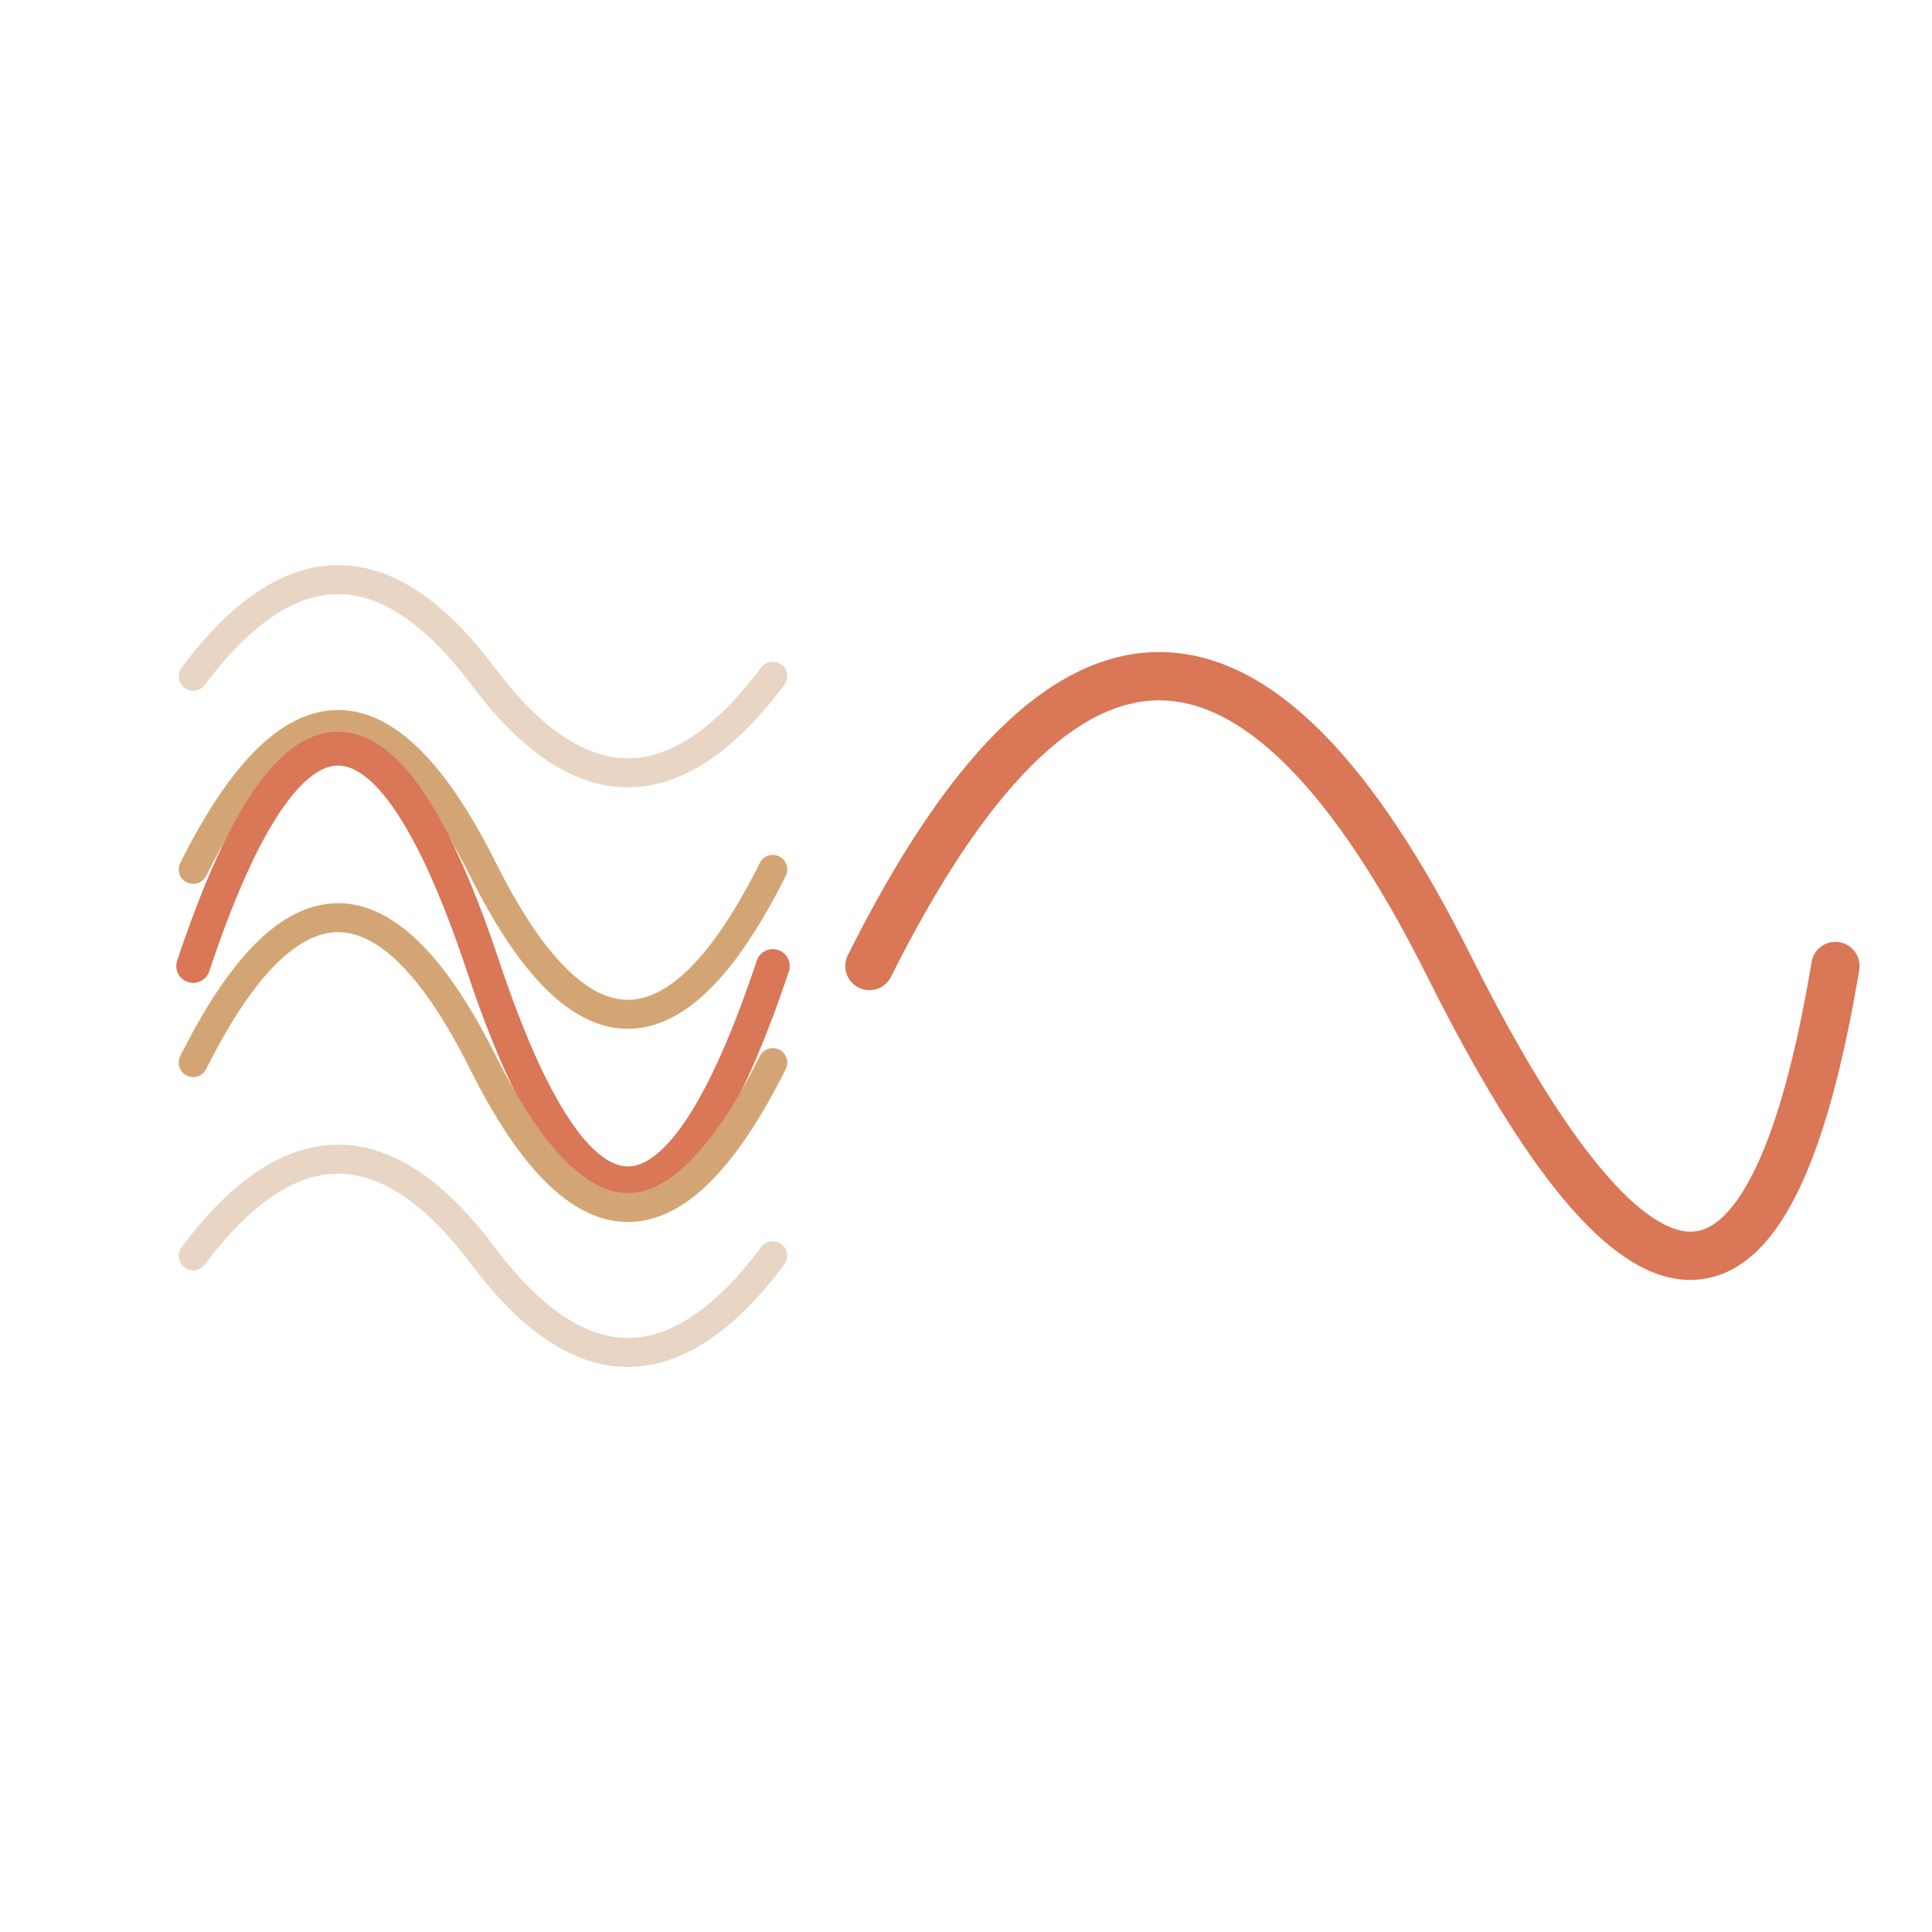
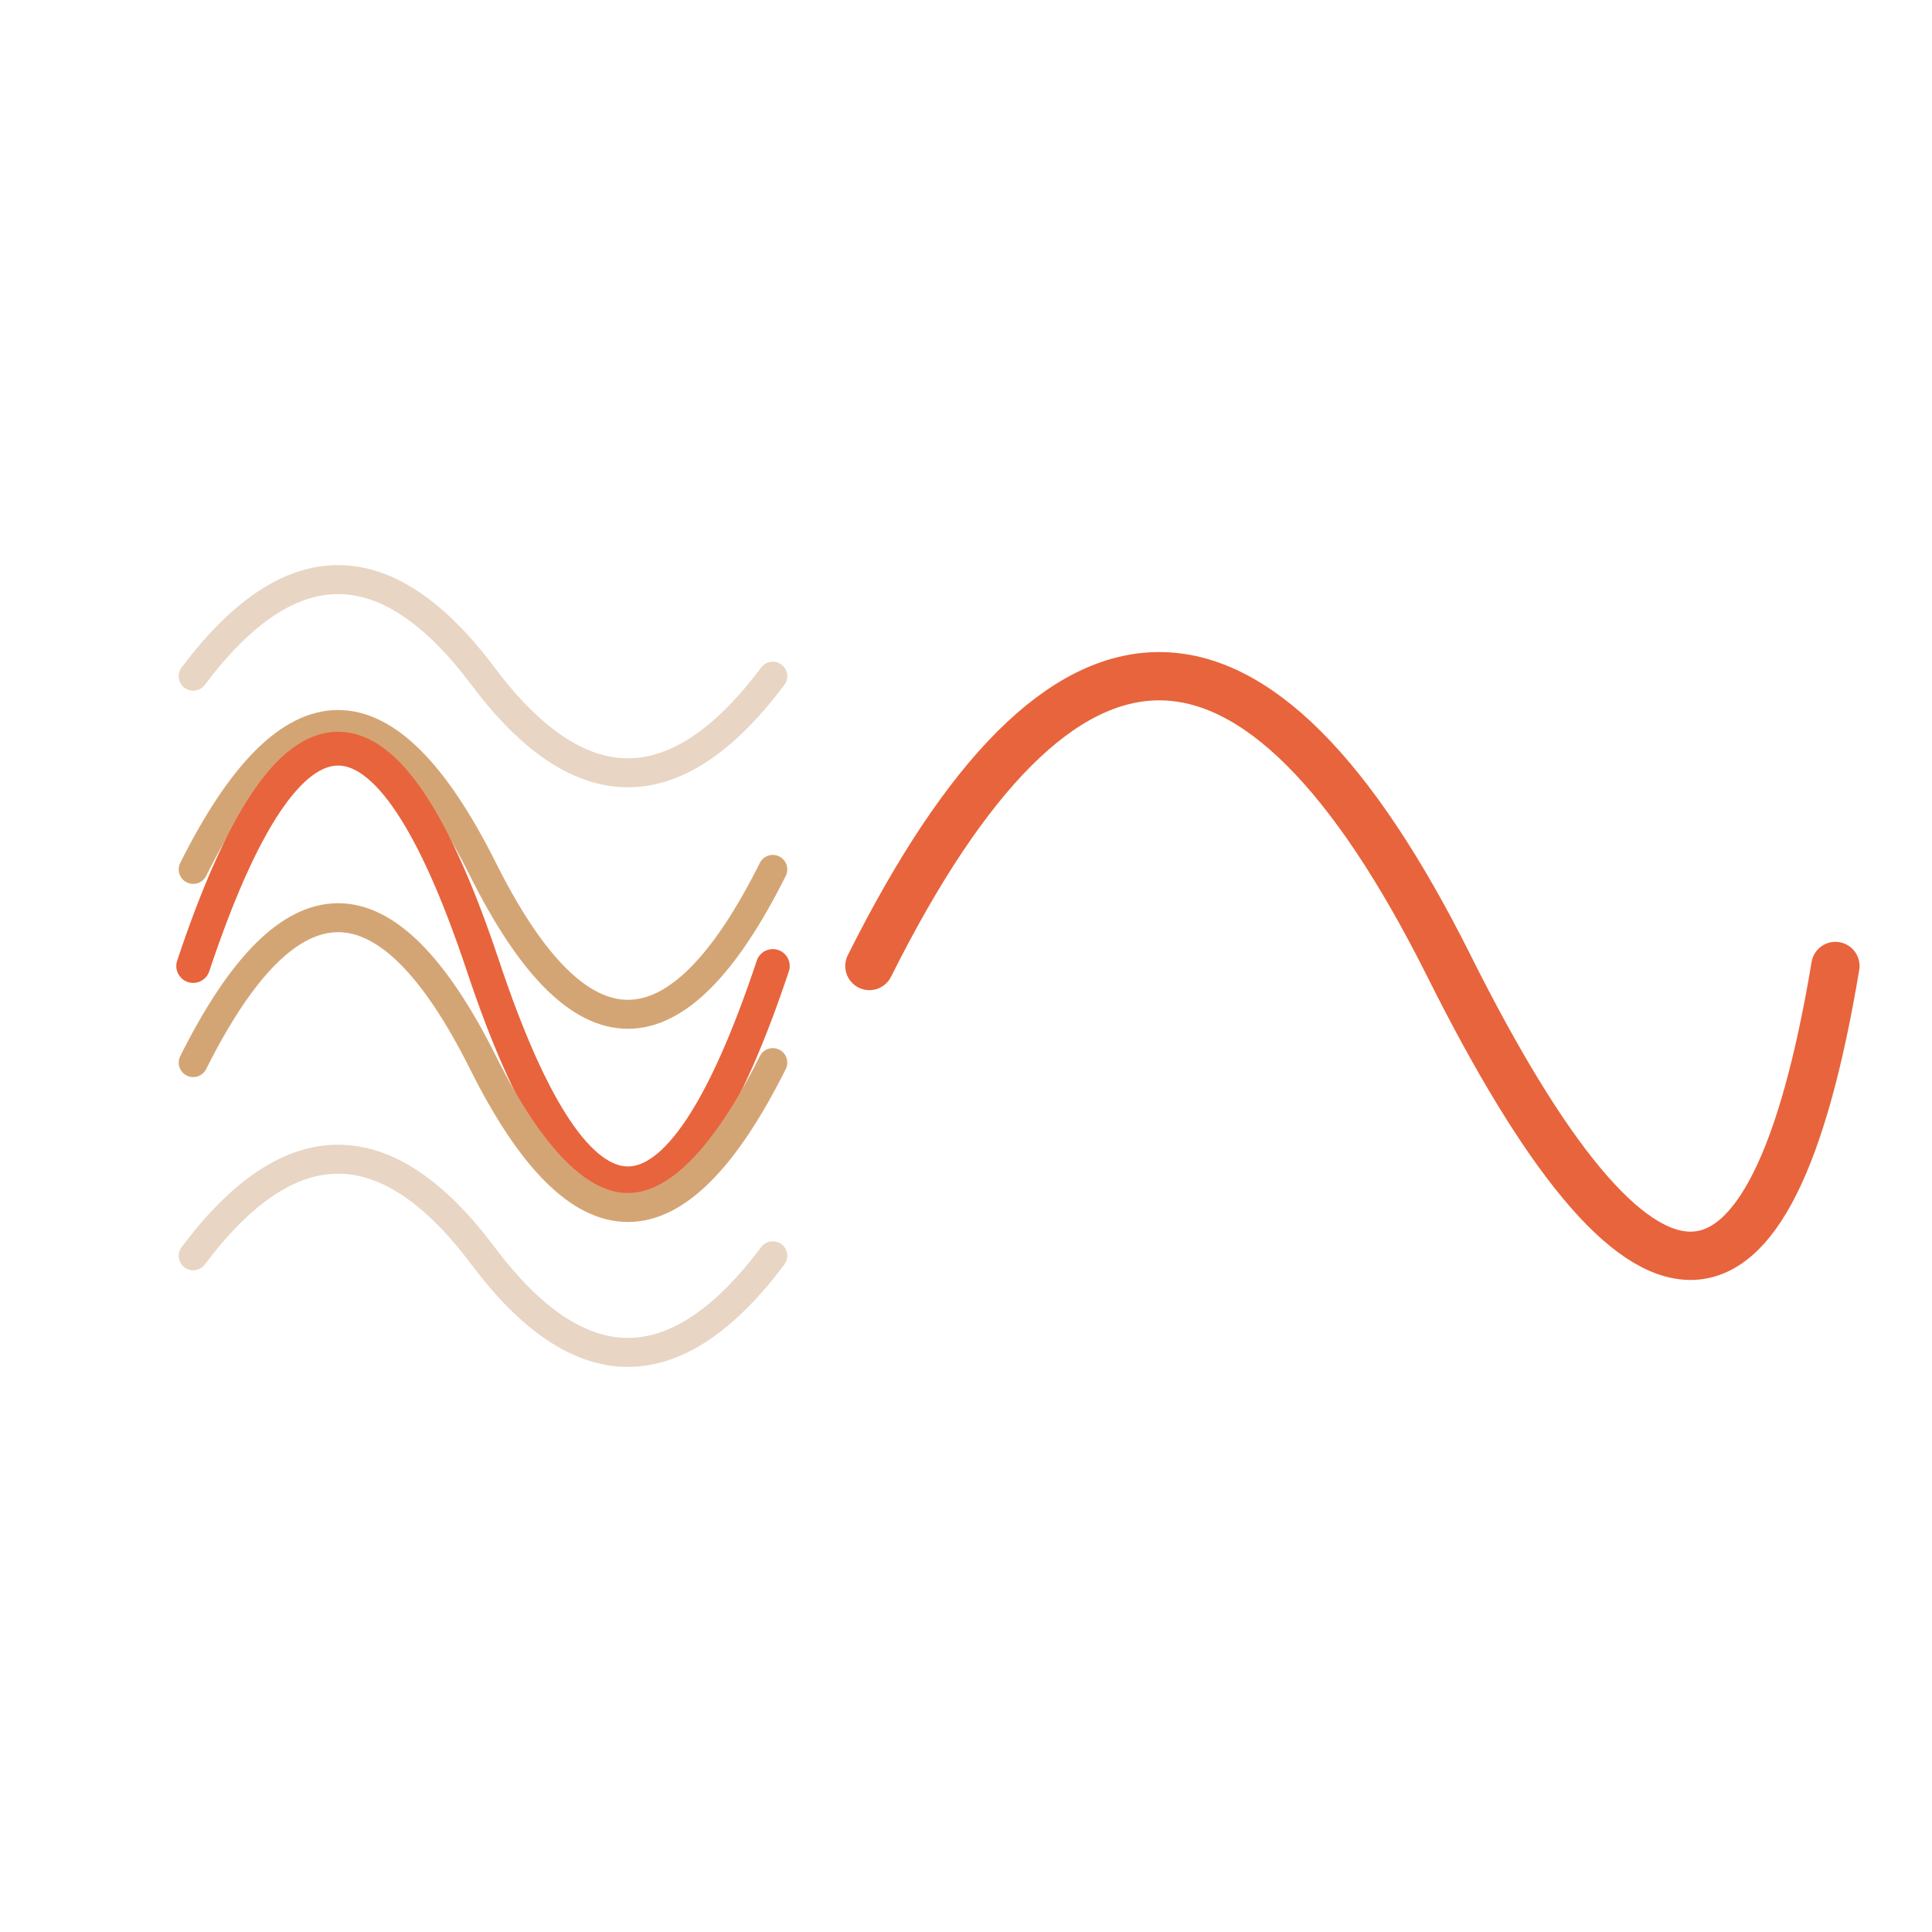
<svg xmlns="http://www.w3.org/2000/svg" width="200" height="200" viewBox="0 0 200 200">
  <path d="M20 70 Q35 50 50 70 T80 70" fill="none" stroke="#E8D5C4" stroke-width="3" stroke-linecap="round" />
  <path d="M20 90 Q35 60 50 90 T80 90" fill="none" stroke="#D4A574" stroke-width="3" stroke-linecap="round" />
-   <path d="M20 100 Q35 55 50 100 T80 100" fill="none" stroke="#D97757" stroke-width="3.5" stroke-linecap="round" />
+   <path d="M20 100 Q35 55 50 100 T80 100" fill="none" stroke="#E8643C" stroke-width="3.5" stroke-linecap="round" />
  <path d="M20 110 Q35 80 50 110 T80 110" fill="none" stroke="#D4A574" stroke-width="3" stroke-linecap="round" />
  <path d="M20 130 Q35 110 50 130 T80 130" fill="none" stroke="#E8D5C4" stroke-width="3" stroke-linecap="round" />
-   <path d="M90 100 Q120 40 150 100 T190 100" fill="none" stroke="#D97757" stroke-width="5" stroke-linecap="round" />
+   <path d="M90 100 Q120 40 150 100 T190 100" fill="none" stroke="#E8643C" stroke-width="5" stroke-linecap="round" />
</svg>
